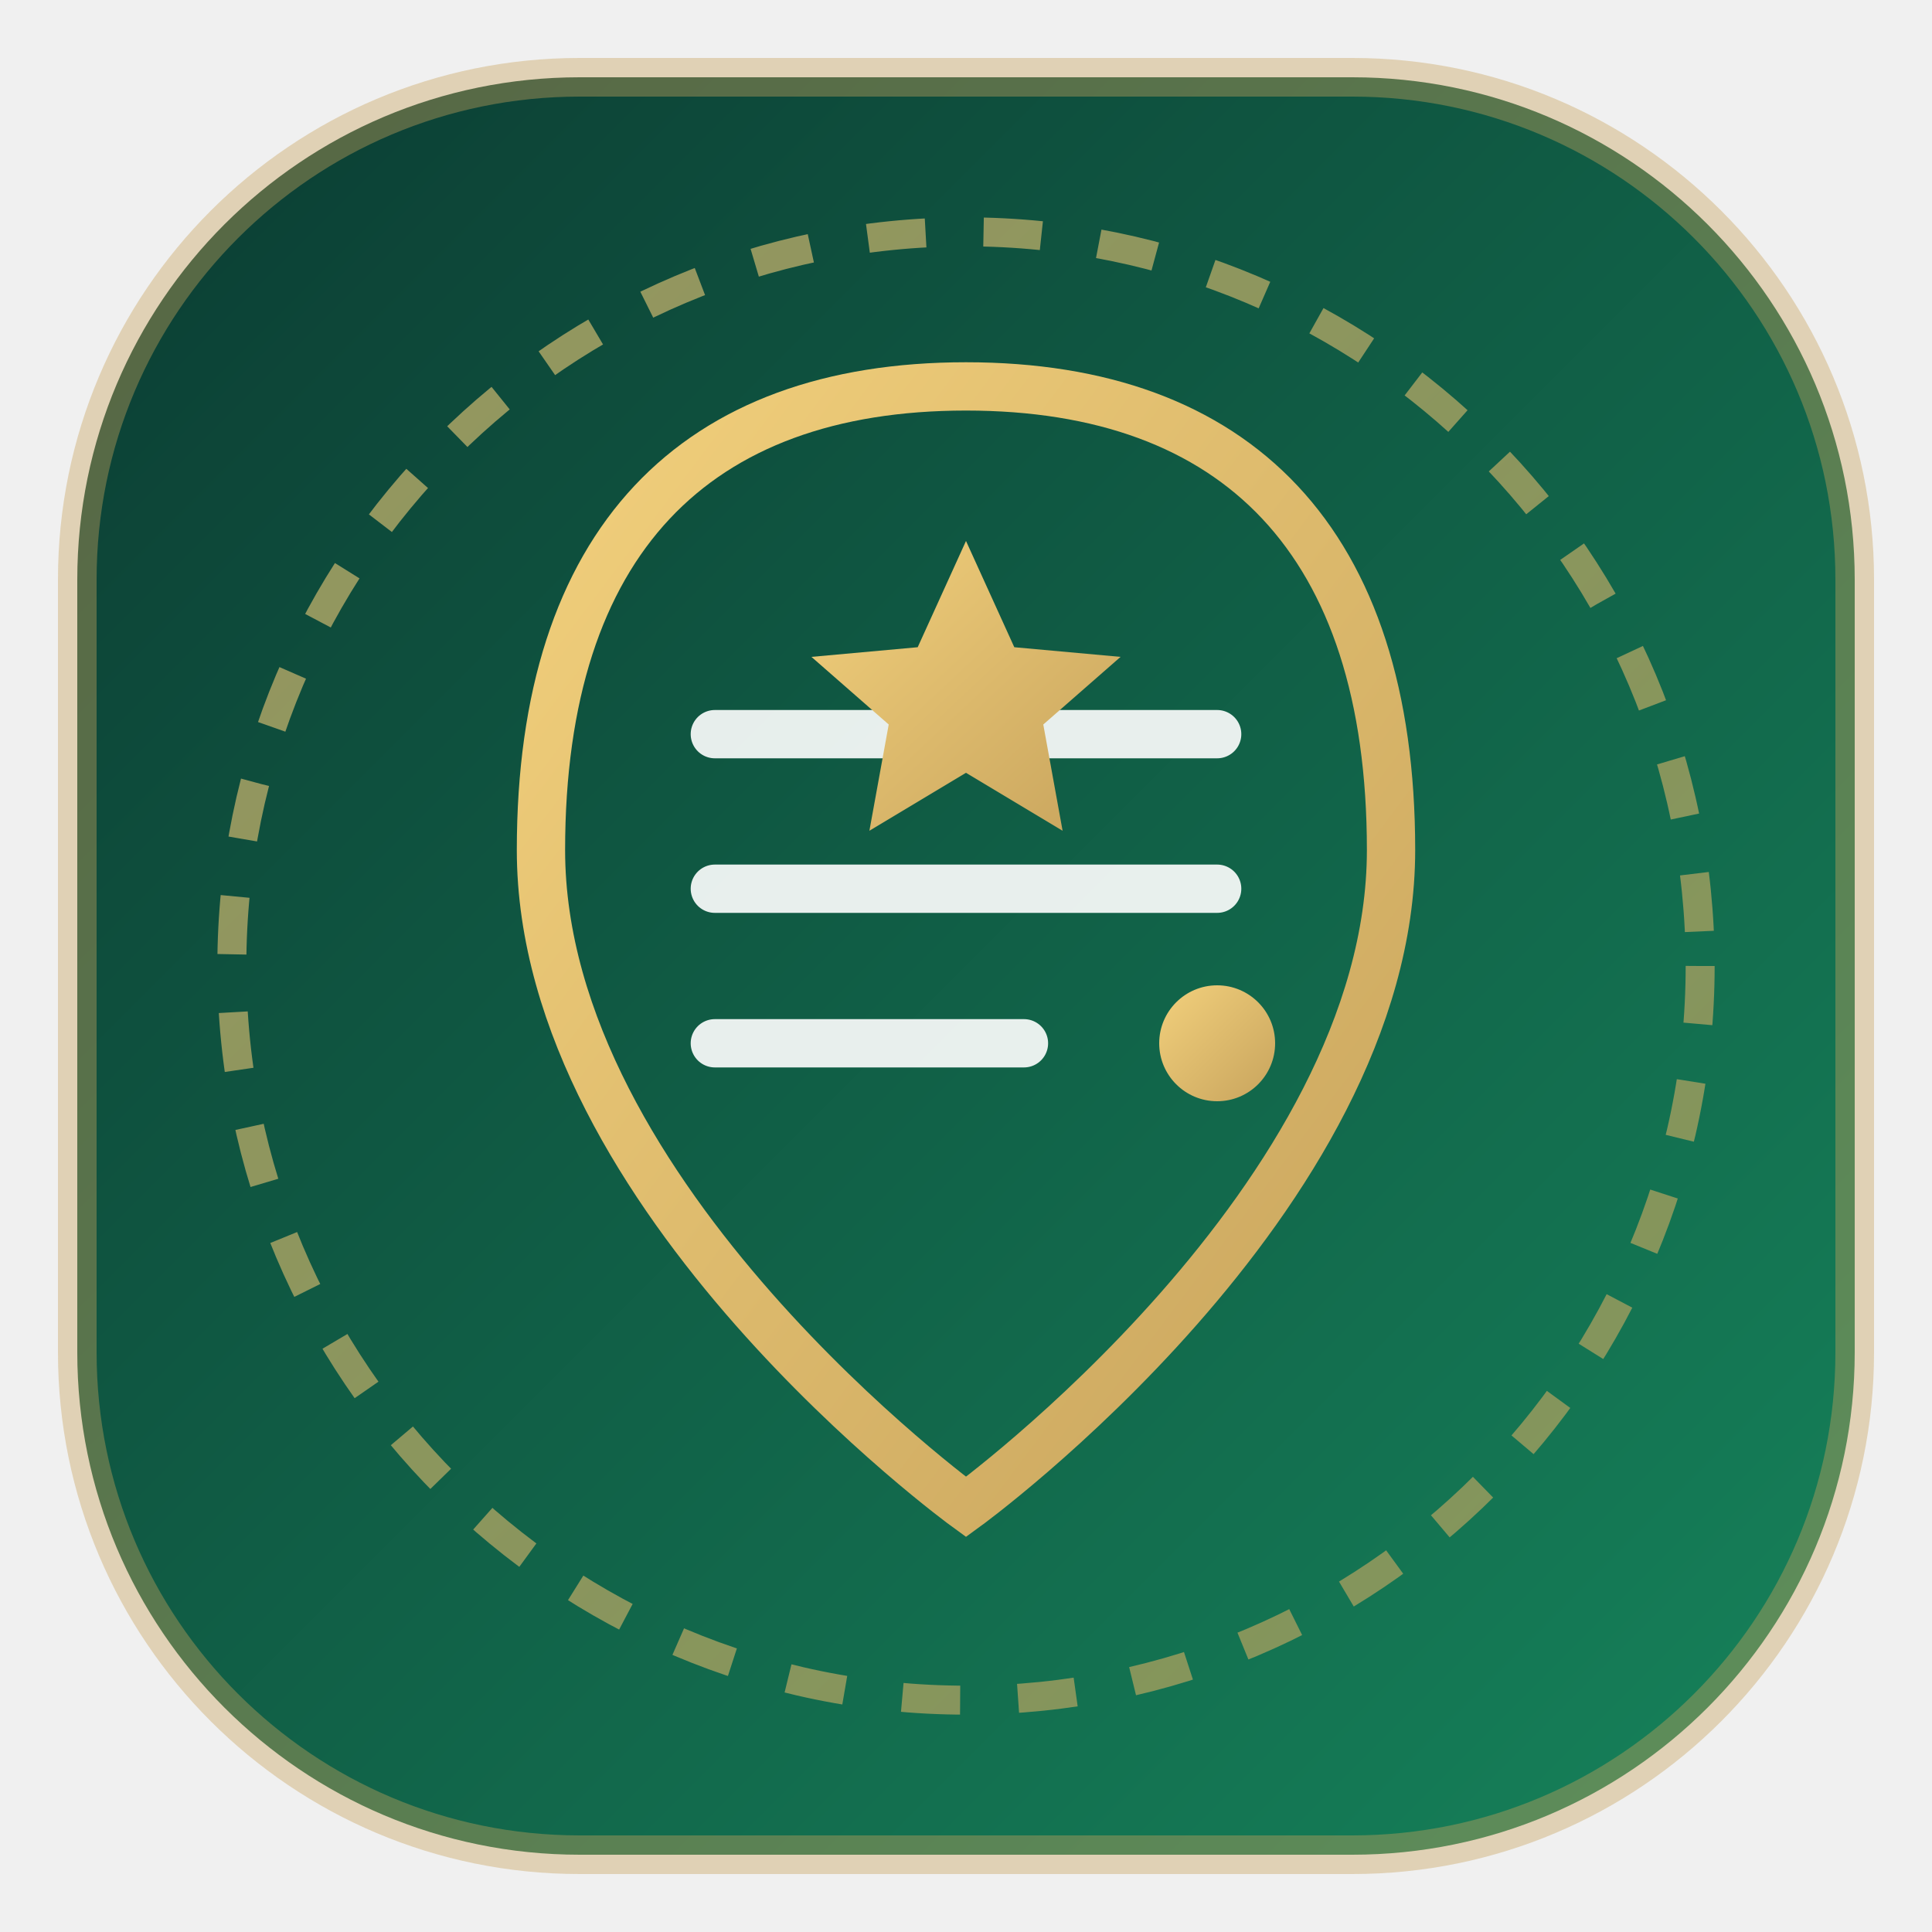
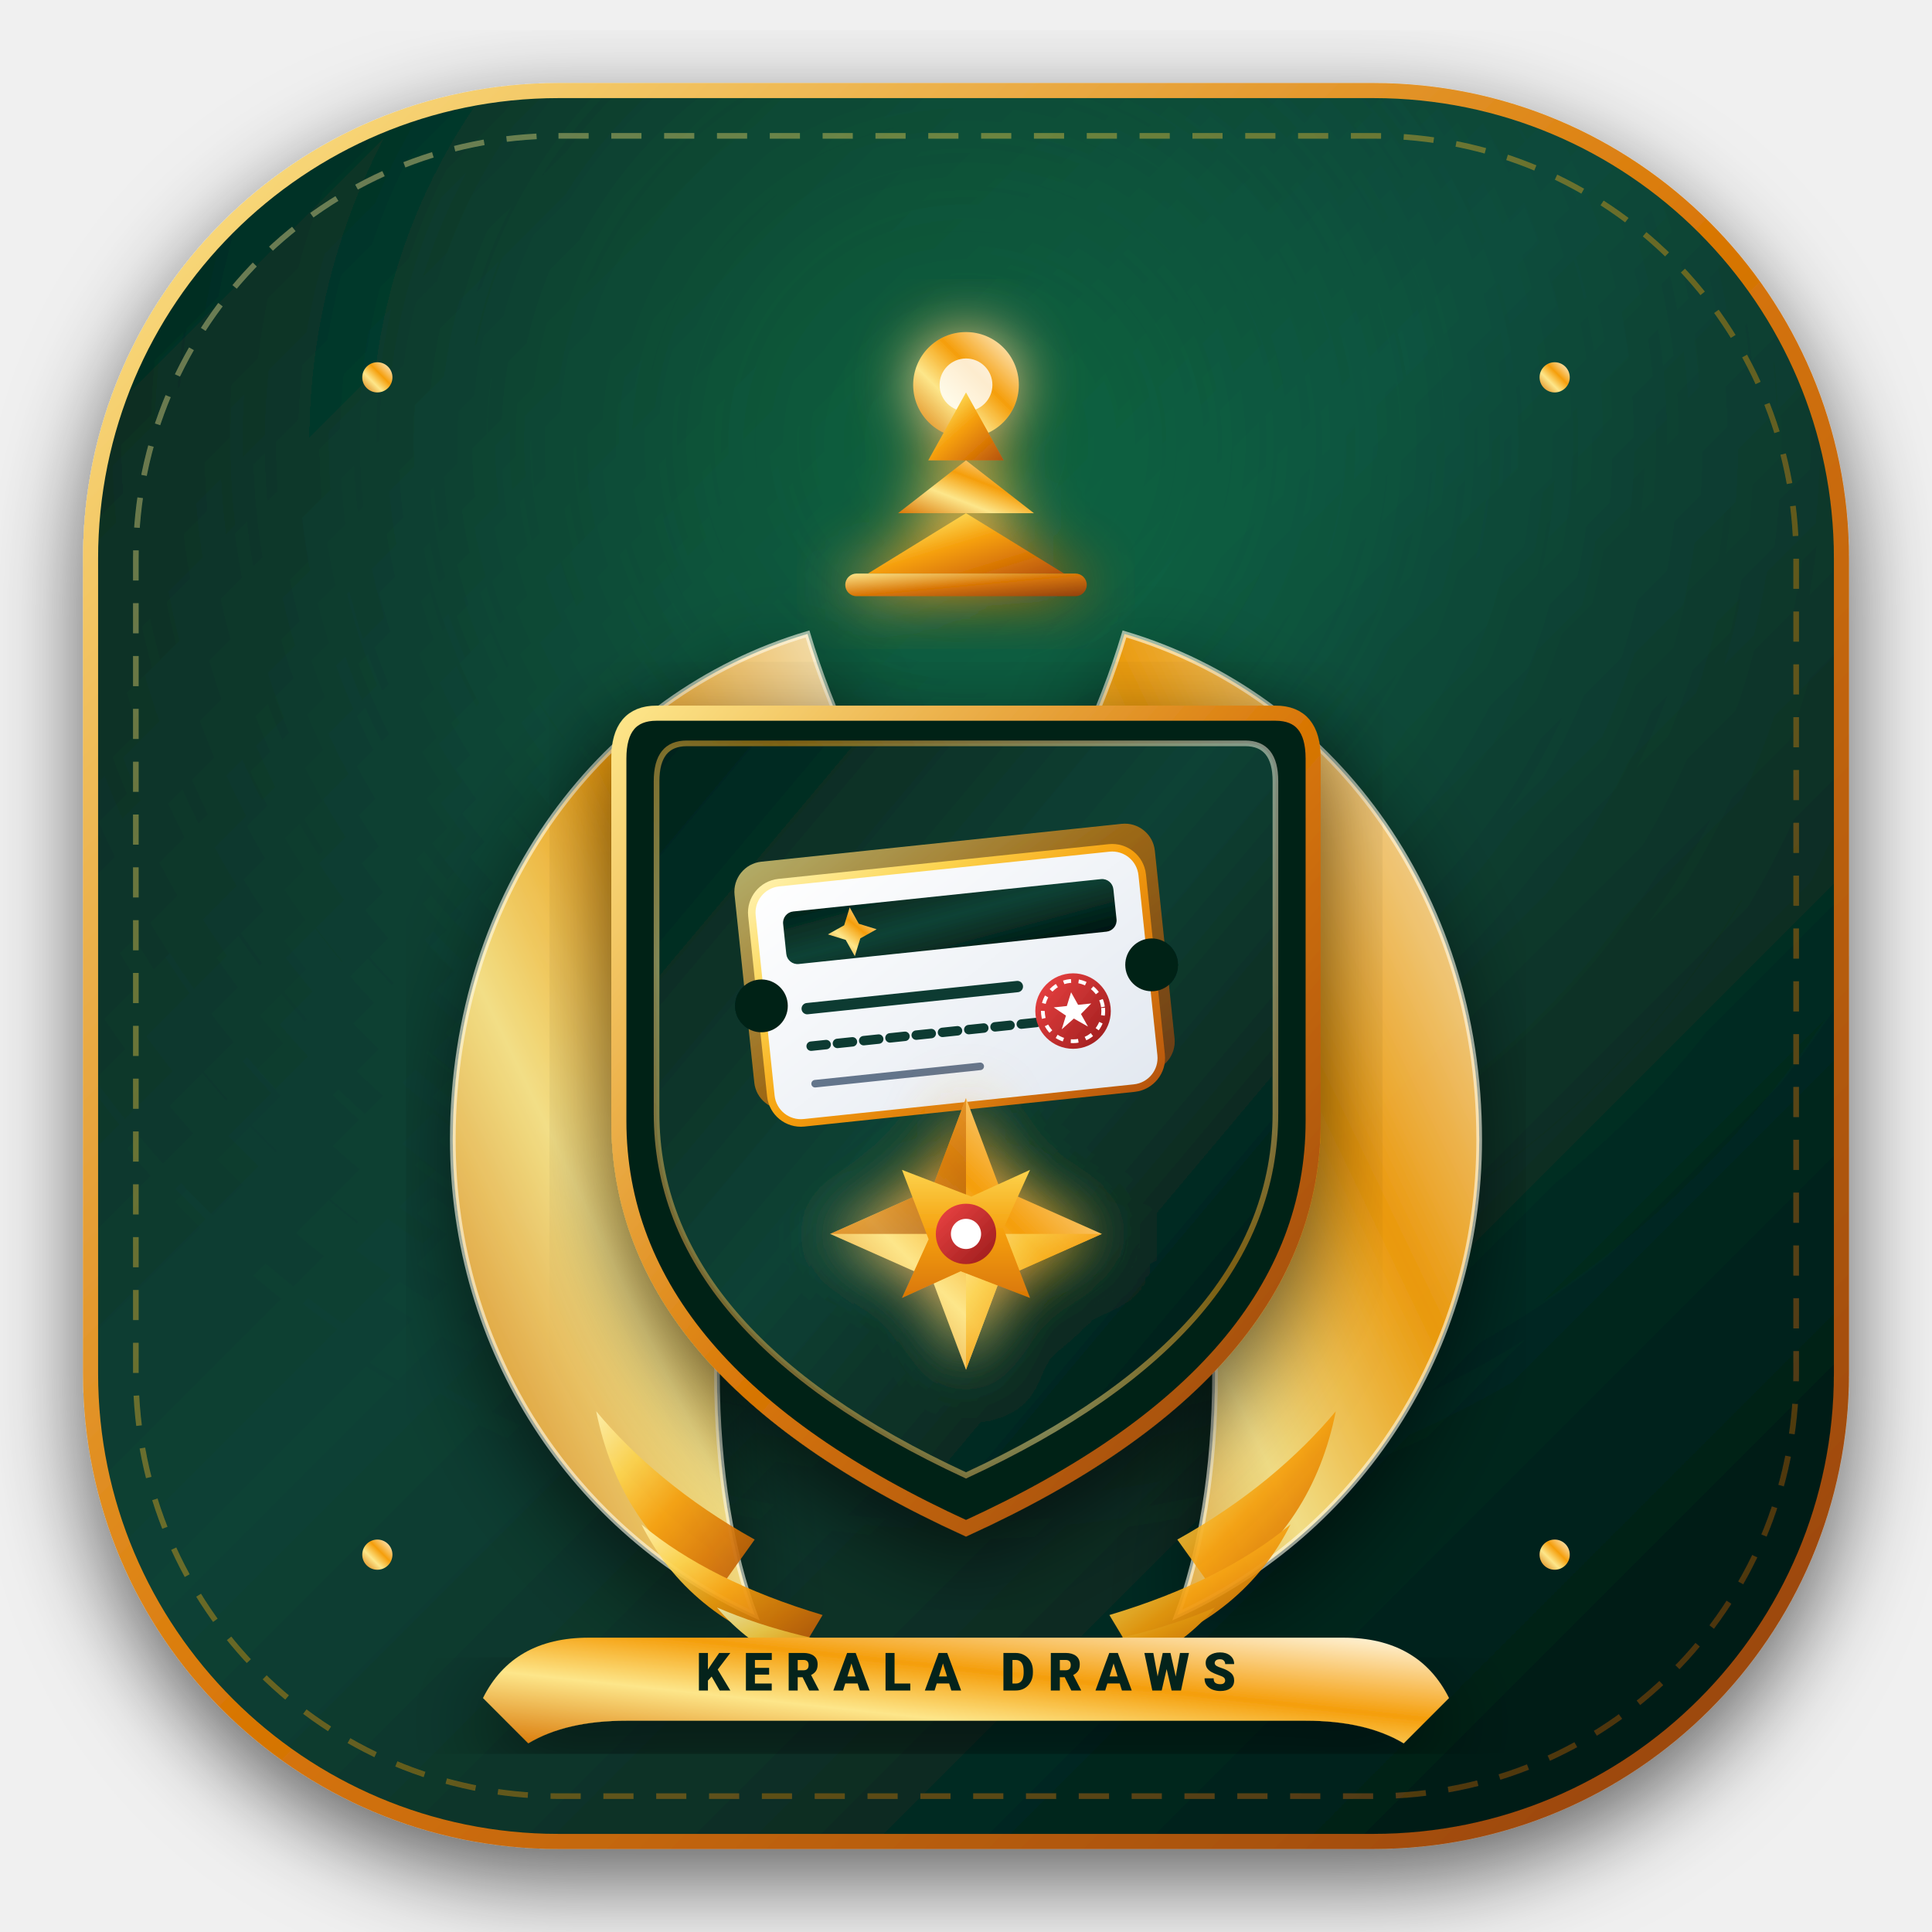
- <svg xmlns="http://www.w3.org/2000/svg" viewBox="0 0 100 100" width="100" height="100">
+ <svg xmlns="http://www.w3.org/2000/svg" viewBox="0 0 512 512" width="512" height="512">
  <defs>
-     <linearGradient id="kd-grad-bg" x1="0%" y1="0%" x2="100%" y2="100%">
-       <stop offset="0%" stop-color="#0B3B32" />
-       <stop offset="100%" stop-color="#16845B" />
+     <linearGradient id="bgGrad" x1="0%" y1="0%" x2="100%" y2="100%">
+       <stop offset="0%" stop-color="#04231B" />
+       <stop offset="45%" stop-color="#0B4235" />
+       <stop offset="100%" stop-color="#02140F" />
    </linearGradient>
-     <linearGradient id="kd-grad-gold" x1="0%" y1="0%" x2="100%" y2="100%">
-       <stop offset="0%" stop-color="#F2D07C" />
-       <stop offset="100%" stop-color="#C8A45D" />
+     <radialGradient id="ambientLight" cx="50%" cy="20%" r="65%">
+       <stop offset="0%" stop-color="#22C55E" stop-opacity="0.3" />
+       <stop offset="50%" stop-color="#10B981" stop-opacity="0.1" />
+       <stop offset="100%" stop-color="#0B4235" stop-opacity="0" />
+     </radialGradient>
+     <linearGradient id="goldLight" x1="0%" y1="0%" x2="100%" y2="100%">
+       <stop offset="0%" stop-color="#FFF3B0" />
+       <stop offset="25%" stop-color="#FCD34D" />
+       <stop offset="50%" stop-color="#F59E0B" />
+       <stop offset="75%" stop-color="#D97706" />
+       <stop offset="100%" stop-color="#B45309" />
    </linearGradient>
+     <linearGradient id="goldBright" x1="0%" y1="100%" x2="100%" y2="0%">
+       <stop offset="0%" stop-color="#D97706" />
+       <stop offset="35%" stop-color="#FDE68A" />
+       <stop offset="60%" stop-color="#F59E0B" />
+       <stop offset="100%" stop-color="#FFFBEB" />
+     </linearGradient>
+     <linearGradient id="goldStroke" x1="0%" y1="0%" x2="100%" y2="100%">
+       <stop offset="0%" stop-color="#FDE68A" />
+       <stop offset="50%" stop-color="#D97706" />
+       <stop offset="100%" stop-color="#92400E" />
+     </linearGradient>
+     <linearGradient id="rubyGlow" x1="0%" y1="0%" x2="100%" y2="100%">
+       <stop offset="0%" stop-color="#EF4444" />
+       <stop offset="100%" stop-color="#991B1B" />
+     </linearGradient>
+     <linearGradient id="ticketGrad" x1="0%" y1="0%" x2="100%" y2="100%">
+       <stop offset="0%" stop-color="#FFFFFF" />
+       <stop offset="100%" stop-color="#E2E8F0" />
+     </linearGradient>
+     <filter id="goldGlow" x="-20%" y="-20%" width="140%" height="140%">
+       <feGaussianBlur stdDeviation="8" result="blur" />
+       <feComposite in="SourceGraphic" in2="blur" operator="over" />
+     </filter>
+     <filter id="softShadow" x="-10%" y="-10%" width="120%" height="120%">
+       <feDropShadow dx="0" dy="8" stdDeviation="12" flood-color="#000000" flood-opacity="0.6" />
+     </filter>
  </defs>
-   <rect x="4" y="4" width="92" height="92" rx="26" fill="url(#kd-grad-bg)" stroke="#C8A45D" stroke-width="2" stroke-opacity="0.4" />
-   <circle cx="50" cy="50" r="38" fill="none" stroke="url(#kd-grad-gold)" stroke-width="1.5" stroke-dasharray="3 3" opacity="0.6" />
-   <path d="M50 20 C64 20 72 28 72 44 C72 62 50 78 50 78 C50 78 28 62 28 44 C28 28 36 20 50 20 Z" fill="none" stroke="url(#kd-grad-gold)" stroke-width="2.5" />
-   <path d="M37 38 L63 38 M37 46 L63 46 M37 54 L53 54" stroke="#FFFFFF" stroke-width="2.5" stroke-linecap="round" opacity="0.9" />
-   <polygon points="50,28 52.5,33.5 58,34 54,37.5 55,43 50,40 45,43 46,37.5 42,34 47.5,33.5" fill="url(#kd-grad-gold)" />
-   <circle cx="63" cy="54" r="3" fill="url(#kd-grad-gold)" />
+   <g filter="url(#softShadow)">
+     <rect x="24" y="24" width="464" height="464" rx="124" fill="url(#bgGrad)" />
+     <rect x="24" y="24" width="464" height="464" rx="124" fill="url(#ambientLight)" />
+     <rect x="24" y="24" width="464" height="464" rx="124" fill="none" stroke="url(#goldStroke)" stroke-width="4" />
+     <rect x="36" y="36" width="440" height="440" rx="112" fill="none" stroke="url(#goldLight)" stroke-width="1.5" stroke-opacity="0.4" stroke-dasharray="8 6" />
+   </g>
+   <g fill="url(#goldBright)">
+     <circle cx="100" cy="100" r="4" />
+     <circle cx="412" cy="100" r="4" />
+     <circle cx="100" cy="412" r="4" />
+     <circle cx="412" cy="412" r="4" />
+   </g>
+   <g transform="translate(0, 10)">
+     <g filter="url(#goldGlow)">
+       <circle cx="256" cy="92" r="14" fill="url(#goldBright)" />
+       <circle cx="256" cy="92" r="7" fill="#FFFFFF" opacity="0.8" />
+       <path d="M246 112 L256 94 L266 112 Z" fill="url(#goldLight)" />
+       <path d="M238 126 L256 112 L274 126 Z" fill="url(#goldBright)" />
+       <path d="M230 142 L256 126 L282 142 Z" fill="url(#goldLight)" />
+       <rect x="224" y="142" width="64" height="6" rx="3" fill="url(#goldStroke)" />
+     </g>
+     <path d="M214 158 C160 174 120 226 120 292 C120 348 152 396 200 418 C194 402 190 380 190 354 C190 300 220 248 244 220 C230 200 220 178 214 158 Z" fill="url(#goldBright)" filter="url(#softShadow)" opacity="0.95" />
+     <path d="M214 158 C160 174 120 226 120 292 C120 348 152 396 200 418 C194 402 190 380 190 354 C190 300 220 248 244 220 C230 200 220 178 214 158 Z" fill="none" stroke="#FFFBEB" stroke-width="1.5" opacity="0.6" />
+     <path d="M298 158 C352 174 392 226 392 292 C392 348 360 396 312 418 C318 402 322 380 322 354 C322 300 292 248 268 220 C282 200 292 178 298 158 Z" fill="url(#goldBright)" filter="url(#softShadow)" opacity="0.95" />
+     <path d="M298 158 C352 174 392 226 392 292 C392 348 360 396 312 418 C318 402 322 380 322 354 C322 300 292 248 268 220 C282 200 292 178 298 158 Z" fill="none" stroke="#FFFBEB" stroke-width="1.5" opacity="0.6" />
+     <g fill="url(#goldLight)" opacity="0.9">
+       <path d="M190 412 C172 400 162 384 158 364 C168 376 182 388 200 398 Z" />
+       <path d="M212 428 C192 422 178 410 170 394 C182 404 198 412 218 418 Z" />
+       <path d="M236 438 C216 436 200 428 190 416 C204 422 220 426 240 428 Z" />
+       <path d="M322 412 C340 400 350 384 354 364 C344 376 330 388 312 398 Z" />
+       <path d="M300 428 C320 422 334 410 342 394 C330 404 314 412 294 418 Z" />
+       <path d="M276 438 C296 436 312 428 322 416 C308 422 292 426 272 428 Z" />
+       <circle cx="256" cy="436" r="8" fill="url(#rubyGlow)" />
+       <circle cx="256" cy="436" r="4" fill="#FFFFFF" opacity="0.7" />
+     </g>
+     <g filter="url(#softShadow)" transform="translate(256, 275)">
+       <path d="M-82 -96 L82 -96 Q92 -96 92 -84 L92 12 Q92 78 0 120 Q-92 78 -92 12 L-92 -84 Q-92 -96 -82 -96 Z" fill="#032018" stroke="url(#goldStroke)" stroke-width="4" />
+       <path d="M-74 -88 L74 -88 Q82 -88 82 -78 L82 10 Q82 68 0 106 Q-82 68 -82 10 L-82 -78 Q-82 -88 -74 -88 Z" fill="url(#bgGrad)" stroke="url(#goldBright)" stroke-width="1.5" stroke-opacity="0.5" />
+       <g transform="rotate(-6)">
+         <rect x="-56" y="-62" width="112" height="66" rx="8" fill="url(#goldStroke)" opacity="0.7" />
+         <rect x="-52" y="-56" width="104" height="64" rx="8" fill="url(#ticketGrad)" stroke="url(#goldLight)" stroke-width="2" />
+         <circle cx="-52" cy="-24" r="7" fill="#032018" />
+         <circle cx="52" cy="-24" r="7" fill="#032018" />
+         <rect x="-44" y="-48" width="88" height="14" rx="3" fill="url(#bgGrad)" />
+         <g transform="translate(-26, -41) scale(0.65)" fill="url(#goldBright)">
+           <polygon points="0,-10 3,-3 10,0 3,3 0,10 -3,3 -10,0 -3,-3" />
+         </g>
+         <line x1="-12" y1="-41" x2="36" y2="-41" stroke="url(#goldBright)" stroke-width="2.5" stroke-linecap="round" />
+         <line x1="-40" y1="-22" x2="16" y2="-22" stroke="#0B3B32" stroke-width="3" stroke-linecap="round" />
+         <line x1="-40" y1="-12" x2="28" y2="-12" stroke="#0B3B32" stroke-width="2.5" stroke-linecap="round" stroke-dasharray="4 3" />
+         <line x1="-40" y1="-2" x2="4" y2="-2" stroke="#64748B" stroke-width="2" stroke-linecap="round" />
+         <circle cx="30" cy="-14" r="10" fill="url(#rubyGlow)" />
+         <circle cx="30" cy="-14" r="8" fill="none" stroke="#FFFFFF" stroke-width="1" stroke-dasharray="2 2" />
+         <polygon points="30,-19 31.5,-15.5 35,-15.5 32,-13 33.5,-9.5 30,-12 26.5,-9.5 28,-13 25,-15.5 28.5,-15.5" fill="#FFFFFF" />
+       </g>
+       <g transform="translate(0, 42)" filter="url(#goldGlow)">
+         <polygon points="0,-36 9,-12 36,0 9,12 0,36 -9,12 -36,0 -9,-12" fill="url(#goldBright)" />
+         <polygon points="0,-36 0,0 -36,0 -9,-12" fill="url(#goldStroke)" opacity="0.6" />
+         <polygon points="0,36 0,0 36,0 9,12" fill="url(#goldLight)" opacity="0.7" />
+         <polygon points="0,-24 6,-8 24,0 6,8 0,24 -6,8 -24,0 -6,-8" transform="rotate(45)" fill="url(#goldLight)" />
+         <circle cx="0" cy="0" r="8" fill="url(#rubyGlow)" />
+         <circle cx="0" cy="0" r="4" fill="#FFFFFF" />
+       </g>
+     </g>
+   </g>
+   <g transform="translate(256, 442)">
+     <path d="M-100 -8 L100 -8 Q120 -8 128 8 L116 20 Q106 14 90 14 L-90 14 Q-106 14 -116 20 L-128 8 Q-120 -8 -100 -8 Z" fill="url(#goldBright)" filter="url(#softShadow)" />
+     <text x="0" y="6" font-family="-apple-system, BlinkMacSystemFont, 'Segoe UI', Roboto, 'Helvetica Neue', sans-serif" font-size="14" font-weight="900" letter-spacing="3.5" fill="#04231B" text-anchor="middle">KERALA DRAWS</text>
+   </g>
</svg>
